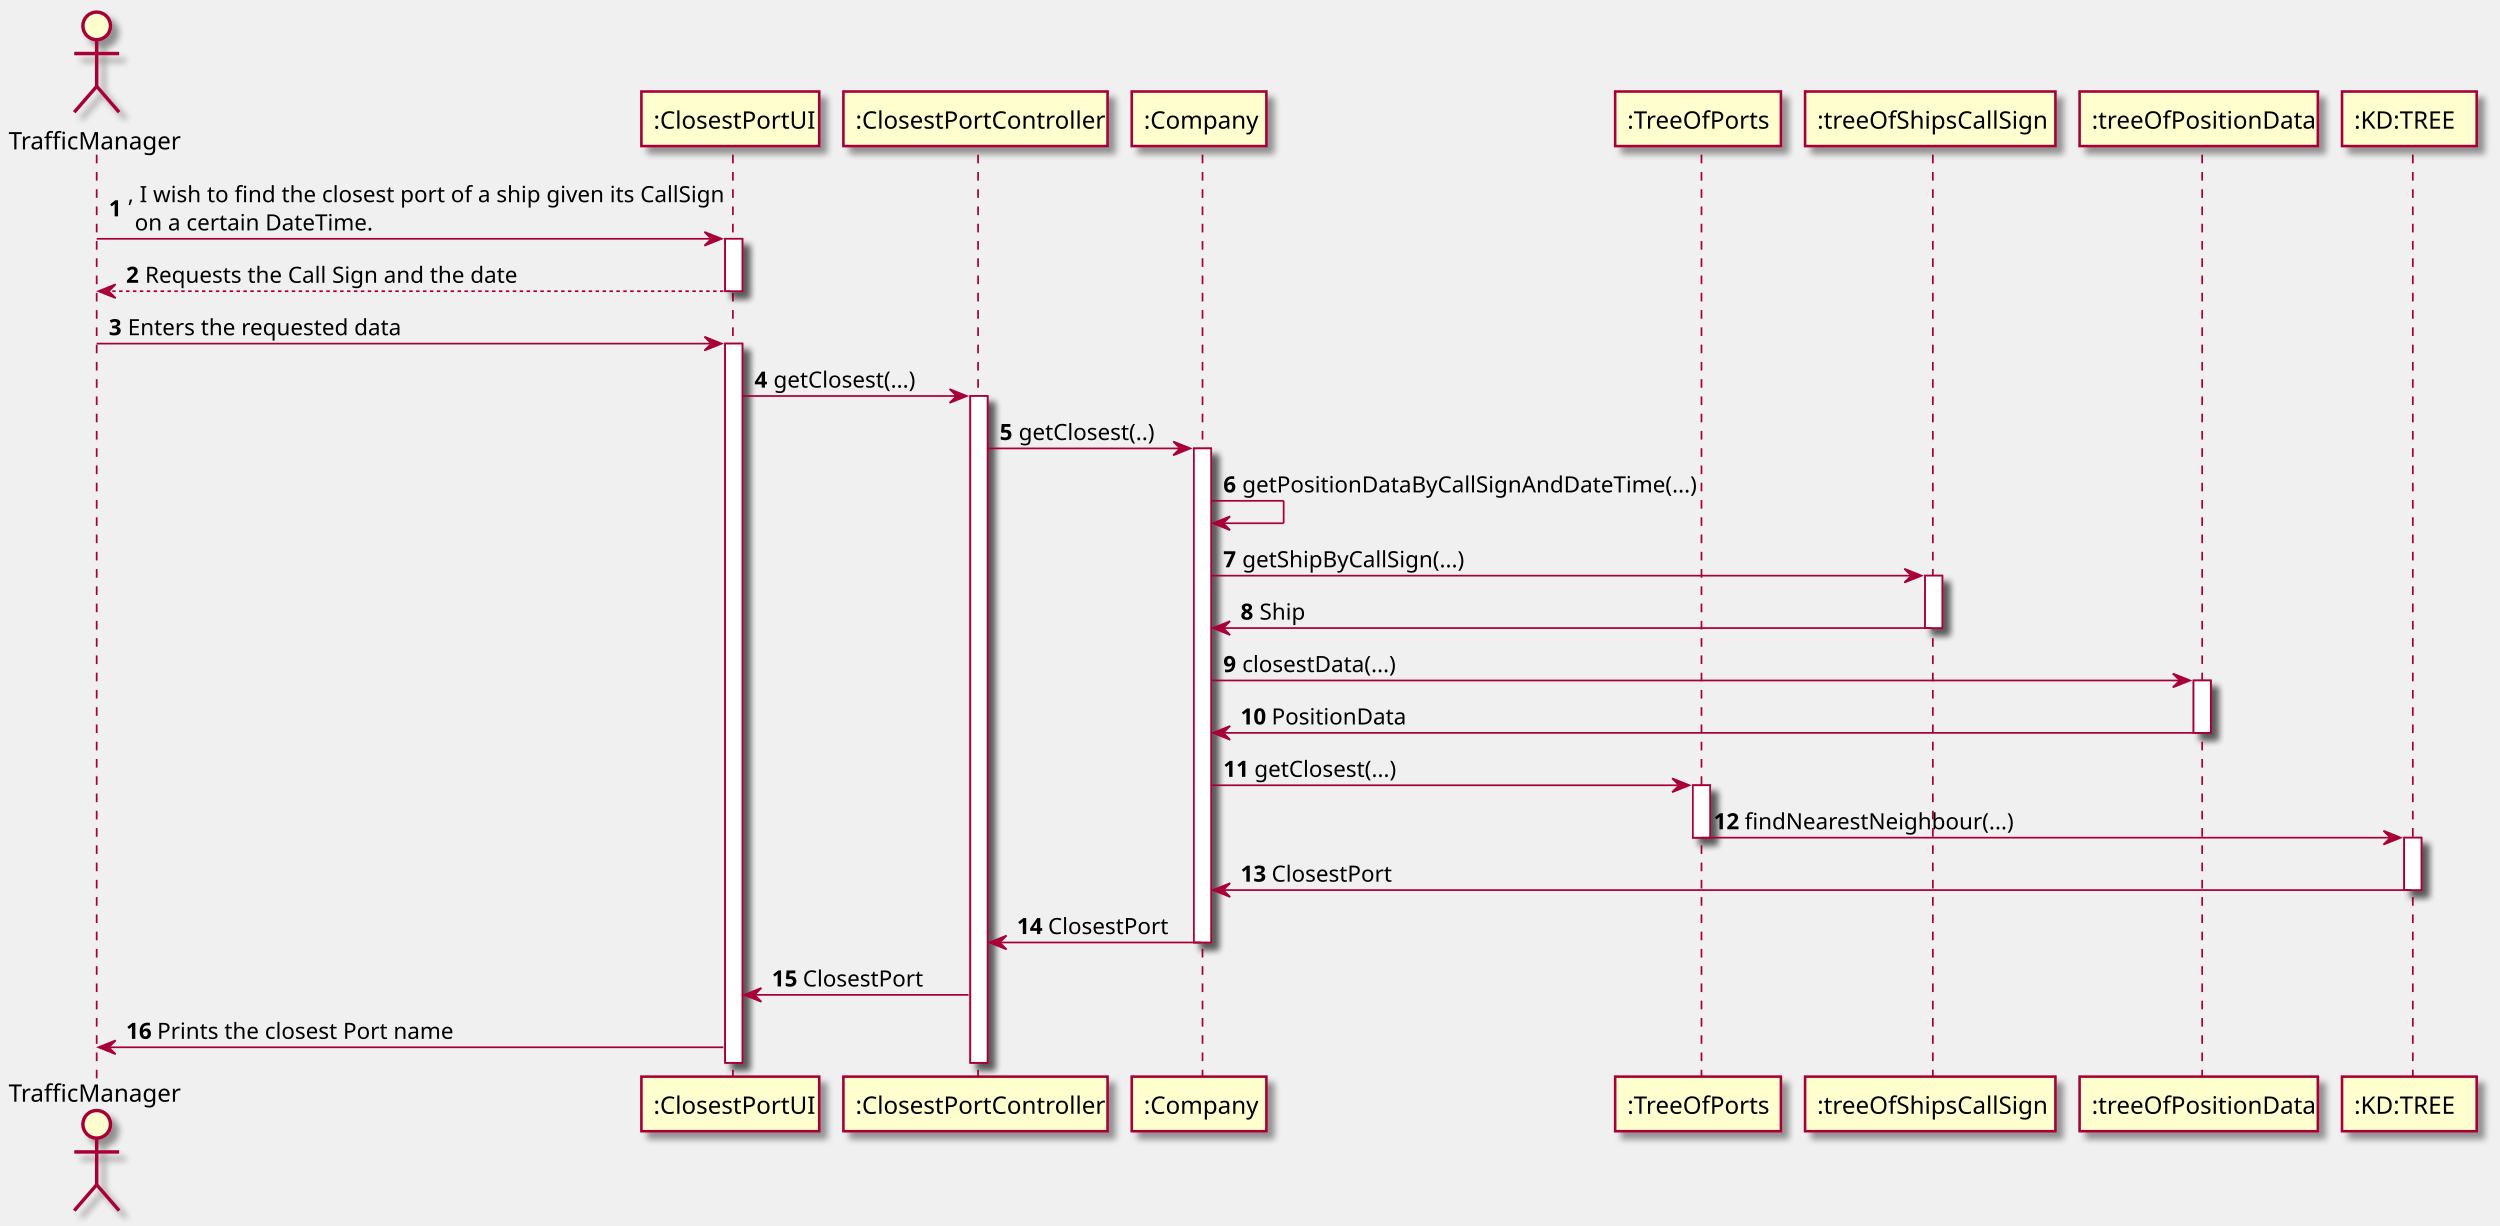
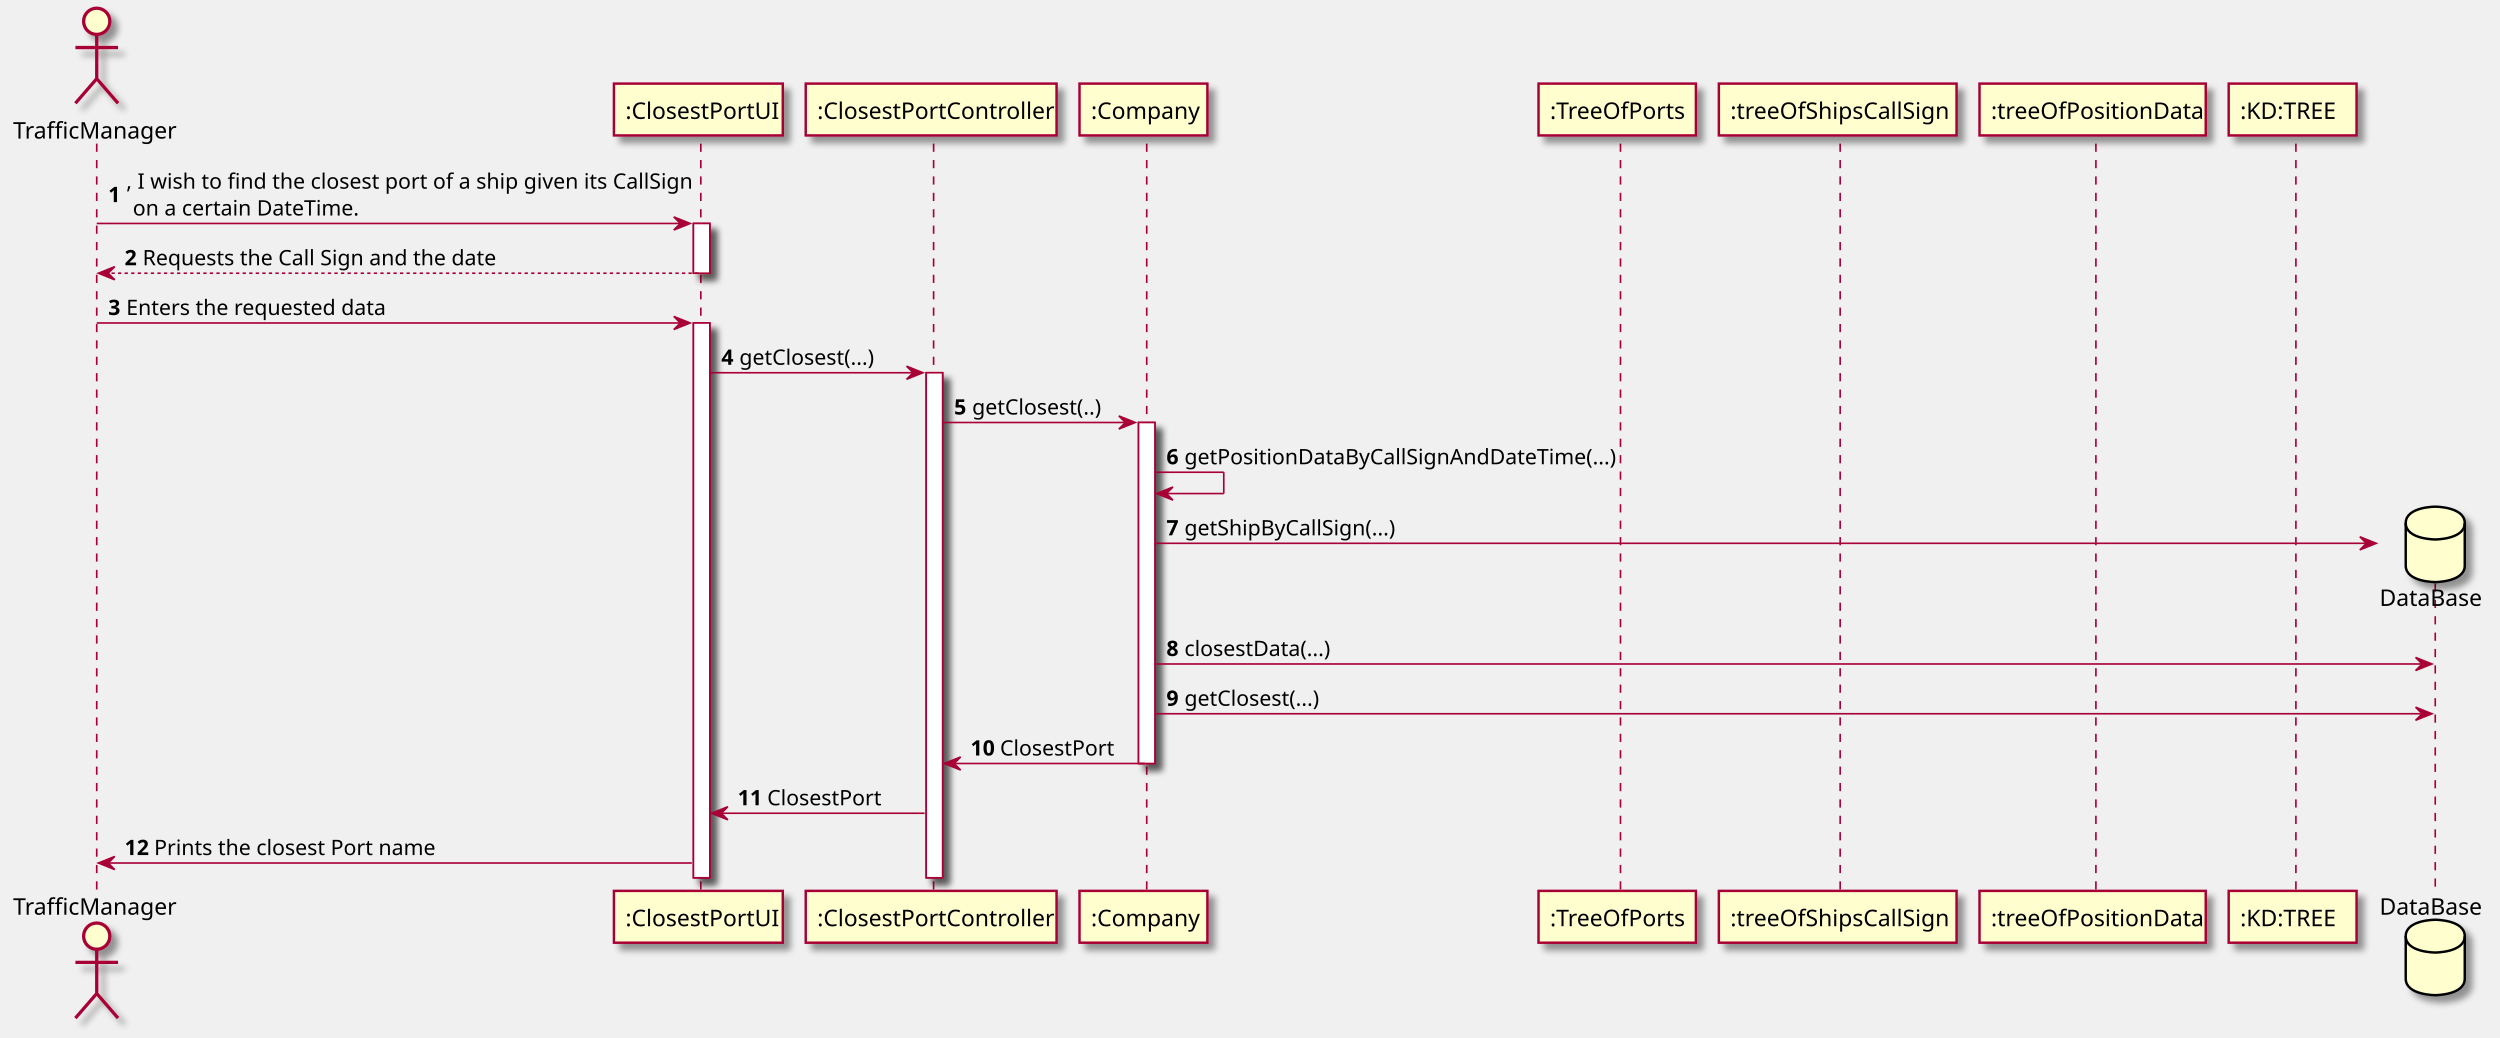
- <svg xmlns="http://www.w3.org/2000/svg" contentScriptType="application/ecmascript" contentStyleType="text/css" height="710px" preserveAspectRatio="none" style="width:1448px;height:710px;background:#FFFFFF;" version="1.1" viewBox="0 0 1448 710" width="1448px" zoomAndPan="magnify">
+ <svg xmlns="http://www.w3.org/2000/svg" contentScriptType="application/ecmascript" contentStyleType="text/css" height="633px" preserveAspectRatio="none" style="width:1525px;height:633px;" version="1.1" viewBox="0 0 1525 633" width="1525px" zoomAndPan="magnify">
  <defs>
-     <filter height="300%" id="fvck3ieomd3om" width="300%" x="-1" y="-1">
+     <filter height="300%" id="fmfv7uazxk0ra" width="300%" x="-1" y="-1">
      <feGaussianBlur result="blurOut" stdDeviation="2.0" />
      <feColorMatrix in="blurOut" result="blurOut2" type="matrix" values="0 0 0 0 0 0 0 0 0 0 0 0 0 0 0 0 0 0 .4 0" />
      <feOffset dx="4.0" dy="4.0" in="blurOut2" result="blurOut3" />
      <feBlend in="SourceGraphic" in2="blurOut3" mode="normal" />
    </filter>
  </defs>
  <g>
-     <rect fill="#FFFFFF" filter="url(#fvck3ieomd3om)" height="30.352" style="stroke:#A80036;stroke-width:1.0;" width="10" x="420" y="138.312" />
-     <rect fill="#FFFFFF" filter="url(#fvck3ieomd3om)" height="416.57" style="stroke:#A80036;stroke-width:1.0;" width="10" x="420" y="199.016" />
-     <rect fill="#FFFFFF" filter="url(#fvck3ieomd3om)" height="386.219" style="stroke:#A80036;stroke-width:1.0;" width="10" x="562" y="229.367" />
-     <rect fill="#FFFFFF" filter="url(#fvck3ieomd3om)" height="286.164" style="stroke:#A80036;stroke-width:1.0;" width="10" x="691.5" y="259.719" />
-     <rect fill="#FFFFFF" filter="url(#fvck3ieomd3om)" height="30.352" style="stroke:#A80036;stroke-width:1.0;" width="10" x="980.5" y="454.828" />
-     <rect fill="#FFFFFF" filter="url(#fvck3ieomd3om)" height="30.352" style="stroke:#A80036;stroke-width:1.0;" width="10" x="1115" y="333.422" />
-     <rect fill="#FFFFFF" filter="url(#fvck3ieomd3om)" height="30.352" style="stroke:#A80036;stroke-width:1.0;" width="10" x="1270.5" y="394.125" />
-     <rect fill="#FFFFFF" filter="url(#fvck3ieomd3om)" height="30.352" style="stroke:#A80036;stroke-width:1.0;" width="10" x="1392.5" y="485.18" />
-     <line style="stroke:#A80036;stroke-width:1.0;stroke-dasharray:5.0,5.0;" x1="56" x2="56" y1="89.609" y2="624.586" />
-     <line style="stroke:#A80036;stroke-width:1.0;stroke-dasharray:5.0,5.0;" x1="424.5" x2="424.5" y1="89.609" y2="624.586" />
-     <line style="stroke:#A80036;stroke-width:1.0;stroke-dasharray:5.0,5.0;" x1="566.5" x2="566.5" y1="89.609" y2="624.586" />
-     <line style="stroke:#A80036;stroke-width:1.0;stroke-dasharray:5.0,5.0;" x1="696.5" x2="696.5" y1="89.609" y2="624.586" />
-     <line style="stroke:#A80036;stroke-width:1.0;stroke-dasharray:5.0,5.0;" x1="985.5" x2="985.5" y1="89.609" y2="624.586" />
-     <line style="stroke:#A80036;stroke-width:1.0;stroke-dasharray:5.0,5.0;" x1="1119.5" x2="1119.5" y1="89.609" y2="624.586" />
-     <line style="stroke:#A80036;stroke-width:1.0;stroke-dasharray:5.0,5.0;" x1="1275.5" x2="1275.5" y1="89.609" y2="624.586" />
-     <line style="stroke:#A80036;stroke-width:1.0;stroke-dasharray:5.0,5.0;" x1="1397.5" x2="1397.5" y1="89.609" y2="624.586" />
-     <text fill="#000000" font-family="sans-serif" font-size="14" lengthAdjust="spacing" textLength="96" x="5" y="86.533">TrafficManager</text>
-     <ellipse cx="56" cy="15" fill="#FEFECE" filter="url(#fvck3ieomd3om)" rx="8" ry="8" style="stroke:#A80036;stroke-width:2.0;" />
-     <path d="M56,23 L56,50 M43,31 L69,31 M56,50 L43,65 M56,50 L69,65 " fill="none" filter="url(#fvck3ieomd3om)" style="stroke:#A80036;stroke-width:2.0;" />
-     <text fill="#000000" font-family="sans-serif" font-size="14" lengthAdjust="spacing" textLength="96" x="5" y="638.119">TrafficManager</text>
-     <ellipse cx="56" cy="651.195" fill="#FEFECE" filter="url(#fvck3ieomd3om)" rx="8" ry="8" style="stroke:#A80036;stroke-width:2.0;" />
-     <path d="M56,659.195 L56,686.195 M43,667.195 L69,667.195 M56,686.195 L43,701.195 M56,686.195 L69,701.195 " fill="none" filter="url(#fvck3ieomd3om)" style="stroke:#A80036;stroke-width:2.0;" />
-     <rect fill="#FEFECE" filter="url(#fvck3ieomd3om)" height="31.609" style="stroke:#A80036;stroke-width:1.5;" width="103" x="371.5" y="53" />
-     <text fill="#000000" font-family="sans-serif" font-size="14" lengthAdjust="spacing" textLength="89" x="378.5" y="74.533">:ClosestPortUI</text>
-     <rect fill="#FEFECE" filter="url(#fvck3ieomd3om)" height="31.609" style="stroke:#A80036;stroke-width:1.5;" width="103" x="371.5" y="623.586" />
-     <text fill="#000000" font-family="sans-serif" font-size="14" lengthAdjust="spacing" textLength="89" x="378.5" y="645.119">:ClosestPortUI</text>
-     <rect fill="#FEFECE" filter="url(#fvck3ieomd3om)" height="31.609" style="stroke:#A80036;stroke-width:1.5;" width="153" x="488.5" y="53" />
-     <text fill="#000000" font-family="sans-serif" font-size="14" lengthAdjust="spacing" textLength="139" x="495.5" y="74.533">:ClosestPortController</text>
-     <rect fill="#FEFECE" filter="url(#fvck3ieomd3om)" height="31.609" style="stroke:#A80036;stroke-width:1.5;" width="153" x="488.5" y="623.586" />
-     <text fill="#000000" font-family="sans-serif" font-size="14" lengthAdjust="spacing" textLength="139" x="495.5" y="645.119">:ClosestPortController</text>
-     <rect fill="#FEFECE" filter="url(#fvck3ieomd3om)" height="31.609" style="stroke:#A80036;stroke-width:1.5;" width="78" x="655.5" y="53" />
-     <text fill="#000000" font-family="sans-serif" font-size="14" lengthAdjust="spacing" textLength="64" x="662.5" y="74.533">:Company</text>
-     <rect fill="#FEFECE" filter="url(#fvck3ieomd3om)" height="31.609" style="stroke:#A80036;stroke-width:1.5;" width="78" x="655.5" y="623.586" />
-     <text fill="#000000" font-family="sans-serif" font-size="14" lengthAdjust="spacing" textLength="64" x="662.5" y="645.119">:Company</text>
-     <rect fill="#FEFECE" filter="url(#fvck3ieomd3om)" height="31.609" style="stroke:#A80036;stroke-width:1.5;" width="96" x="935.5" y="53" />
-     <text fill="#000000" font-family="sans-serif" font-size="14" lengthAdjust="spacing" textLength="82" x="942.5" y="74.533">:TreeOfPorts</text>
-     <rect fill="#FEFECE" filter="url(#fvck3ieomd3om)" height="31.609" style="stroke:#A80036;stroke-width:1.5;" width="96" x="935.5" y="623.586" />
-     <text fill="#000000" font-family="sans-serif" font-size="14" lengthAdjust="spacing" textLength="82" x="942.5" y="645.119">:TreeOfPorts</text>
-     <rect fill="#FEFECE" filter="url(#fvck3ieomd3om)" height="31.609" style="stroke:#A80036;stroke-width:1.5;" width="145" x="1045.5" y="53" />
-     <text fill="#000000" font-family="sans-serif" font-size="14" lengthAdjust="spacing" textLength="131" x="1052.5" y="74.533">:treeOfShipsCallSign</text>
-     <rect fill="#FEFECE" filter="url(#fvck3ieomd3om)" height="31.609" style="stroke:#A80036;stroke-width:1.5;" width="145" x="1045.5" y="623.586" />
-     <text fill="#000000" font-family="sans-serif" font-size="14" lengthAdjust="spacing" textLength="131" x="1052.5" y="645.119">:treeOfShipsCallSign</text>
-     <rect fill="#FEFECE" filter="url(#fvck3ieomd3om)" height="31.609" style="stroke:#A80036;stroke-width:1.5;" width="138" x="1204.5" y="53" />
-     <text fill="#000000" font-family="sans-serif" font-size="14" lengthAdjust="spacing" textLength="124" x="1211.5" y="74.533">:treeOfPositionData</text>
-     <rect fill="#FEFECE" filter="url(#fvck3ieomd3om)" height="31.609" style="stroke:#A80036;stroke-width:1.5;" width="138" x="1204.5" y="623.586" />
-     <text fill="#000000" font-family="sans-serif" font-size="14" lengthAdjust="spacing" textLength="124" x="1211.5" y="645.119">:treeOfPositionData</text>
-     <rect fill="#FEFECE" filter="url(#fvck3ieomd3om)" height="31.609" style="stroke:#A80036;stroke-width:1.5;" width="78" x="1356.5" y="53" />
-     <text fill="#000000" font-family="sans-serif" font-size="14" lengthAdjust="spacing" textLength="64" x="1363.5" y="74.533">:KD:TREE</text>
-     <rect fill="#FEFECE" filter="url(#fvck3ieomd3om)" height="31.609" style="stroke:#A80036;stroke-width:1.5;" width="78" x="1356.5" y="623.586" />
-     <text fill="#000000" font-family="sans-serif" font-size="14" lengthAdjust="spacing" textLength="64" x="1363.5" y="645.119">:KD:TREE</text>
-     <rect fill="#FFFFFF" filter="url(#fvck3ieomd3om)" height="30.352" style="stroke:#A80036;stroke-width:1.0;" width="10" x="420" y="138.312" />
-     <rect fill="#FFFFFF" filter="url(#fvck3ieomd3om)" height="416.57" style="stroke:#A80036;stroke-width:1.0;" width="10" x="420" y="199.016" />
-     <rect fill="#FFFFFF" filter="url(#fvck3ieomd3om)" height="386.219" style="stroke:#A80036;stroke-width:1.0;" width="10" x="562" y="229.367" />
-     <rect fill="#FFFFFF" filter="url(#fvck3ieomd3om)" height="286.164" style="stroke:#A80036;stroke-width:1.0;" width="10" x="691.5" y="259.719" />
-     <rect fill="#FFFFFF" filter="url(#fvck3ieomd3om)" height="30.352" style="stroke:#A80036;stroke-width:1.0;" width="10" x="980.5" y="454.828" />
-     <rect fill="#FFFFFF" filter="url(#fvck3ieomd3om)" height="30.352" style="stroke:#A80036;stroke-width:1.0;" width="10" x="1115" y="333.422" />
-     <rect fill="#FFFFFF" filter="url(#fvck3ieomd3om)" height="30.352" style="stroke:#A80036;stroke-width:1.0;" width="10" x="1270.5" y="394.125" />
-     <rect fill="#FFFFFF" filter="url(#fvck3ieomd3om)" height="30.352" style="stroke:#A80036;stroke-width:1.0;" width="10" x="1392.5" y="485.18" />
-     <polygon fill="#A80036" points="408,134.312,418,138.312,408,142.312,412,138.312" style="stroke:#A80036;stroke-width:1.0;" />
-     <line style="stroke:#A80036;stroke-width:1.0;" x1="56" x2="414" y1="138.312" y2="138.312" />
-     <text fill="#000000" font-family="sans-serif" font-size="13" font-weight="bold" lengthAdjust="spacing" textLength="7" x="63" y="125.28">1</text>
-     <text fill="#000000" font-family="sans-serif" font-size="13" lengthAdjust="spacing" textLength="330" x="74" y="117.105">, I wish to find the closest port of a ship given its CallSign</text>
-     <text fill="#000000" font-family="sans-serif" font-size="13" lengthAdjust="spacing" textLength="131" x="78" y="133.456">on a certain DateTime.</text>
-     <polygon fill="#A80036" points="67,164.664,57,168.664,67,172.664,63,168.664" style="stroke:#A80036;stroke-width:1.0;" />
-     <line style="stroke:#A80036;stroke-width:1.0;stroke-dasharray:2.0,2.0;" x1="61" x2="424" y1="168.664" y2="168.664" />
-     <text fill="#000000" font-family="sans-serif" font-size="13" font-weight="bold" lengthAdjust="spacing" textLength="7" x="73" y="163.808">2</text>
-     <text fill="#000000" font-family="sans-serif" font-size="13" lengthAdjust="spacing" textLength="209" x="84" y="163.808">Requests the Call Sign and the date</text>
-     <polygon fill="#A80036" points="408,195.016,418,199.016,408,203.016,412,199.016" style="stroke:#A80036;stroke-width:1.0;" />
-     <line style="stroke:#A80036;stroke-width:1.0;" x1="56" x2="414" y1="199.016" y2="199.016" />
-     <text fill="#000000" font-family="sans-serif" font-size="13" font-weight="bold" lengthAdjust="spacing" textLength="7" x="63" y="194.159">3</text>
-     <text fill="#000000" font-family="sans-serif" font-size="13" lengthAdjust="spacing" textLength="150" x="74" y="194.159">Enters the requested data</text>
-     <polygon fill="#A80036" points="550,225.367,560,229.367,550,233.367,554,229.367" style="stroke:#A80036;stroke-width:1.0;" />
-     <line style="stroke:#A80036;stroke-width:1.0;" x1="430" x2="556" y1="229.367" y2="229.367" />
-     <text fill="#000000" font-family="sans-serif" font-size="13" font-weight="bold" lengthAdjust="spacing" textLength="7" x="437" y="224.511">4</text>
-     <text fill="#000000" font-family="sans-serif" font-size="13" lengthAdjust="spacing" textLength="82" x="448" y="224.511">getClosest(...)</text>
-     <polygon fill="#A80036" points="679.5,255.719,689.5,259.719,679.5,263.719,683.5,259.719" style="stroke:#A80036;stroke-width:1.0;" />
-     <line style="stroke:#A80036;stroke-width:1.0;" x1="572" x2="685.5" y1="259.719" y2="259.719" />
-     <text fill="#000000" font-family="sans-serif" font-size="13" font-weight="bold" lengthAdjust="spacing" textLength="7" x="579" y="254.862">5</text>
-     <text fill="#000000" font-family="sans-serif" font-size="13" lengthAdjust="spacing" textLength="78" x="590" y="254.862">getClosest(..)</text>
-     <line style="stroke:#A80036;stroke-width:1.0;" x1="701.5" x2="743.5" y1="290.07" y2="290.07" />
-     <line style="stroke:#A80036;stroke-width:1.0;" x1="743.5" x2="743.5" y1="290.07" y2="303.07" />
-     <line style="stroke:#A80036;stroke-width:1.0;" x1="702.5" x2="743.5" y1="303.07" y2="303.07" />
-     <polygon fill="#A80036" points="712.5,299.07,702.5,303.07,712.5,307.07,708.5,303.07" style="stroke:#A80036;stroke-width:1.0;" />
-     <text fill="#000000" font-family="sans-serif" font-size="13" font-weight="bold" lengthAdjust="spacing" textLength="7" x="708.5" y="285.214">6</text>
-     <text fill="#000000" font-family="sans-serif" font-size="13" lengthAdjust="spacing" textLength="254" x="719.5" y="285.214">getPositionDataByCallSignAndDateTime(...)</text>
-     <polygon fill="#A80036" points="1103,329.422,1113,333.422,1103,337.422,1107,333.422" style="stroke:#A80036;stroke-width:1.0;" />
-     <line style="stroke:#A80036;stroke-width:1.0;" x1="701.5" x2="1109" y1="333.422" y2="333.422" />
-     <text fill="#000000" font-family="sans-serif" font-size="13" font-weight="bold" lengthAdjust="spacing" textLength="7" x="708.5" y="328.565">7</text>
-     <text fill="#000000" font-family="sans-serif" font-size="13" lengthAdjust="spacing" textLength="128" x="719.5" y="328.565">getShipByCallSign(...)</text>
-     <polygon fill="#A80036" points="712.5,359.773,702.5,363.773,712.5,367.773,708.5,363.773" style="stroke:#A80036;stroke-width:1.0;" />
-     <line style="stroke:#A80036;stroke-width:1.0;" x1="706.5" x2="1119" y1="363.773" y2="363.773" />
-     <text fill="#000000" font-family="sans-serif" font-size="13" font-weight="bold" lengthAdjust="spacing" textLength="7" x="718.5" y="358.917">8</text>
-     <text fill="#000000" font-family="sans-serif" font-size="13" lengthAdjust="spacing" textLength="26" x="729.5" y="358.917">Ship</text>
-     <polygon fill="#A80036" points="1258.5,390.125,1268.5,394.125,1258.5,398.125,1262.5,394.125" style="stroke:#A80036;stroke-width:1.0;" />
-     <line style="stroke:#A80036;stroke-width:1.0;" x1="701.5" x2="1264.5" y1="394.125" y2="394.125" />
-     <text fill="#000000" font-family="sans-serif" font-size="13" font-weight="bold" lengthAdjust="spacing" textLength="7" x="708.5" y="389.269">9</text>
-     <text fill="#000000" font-family="sans-serif" font-size="13" lengthAdjust="spacing" textLength="89" x="719.5" y="389.269">closestData(...)</text>
-     <polygon fill="#A80036" points="712.5,420.477,702.5,424.477,712.5,428.477,708.5,424.477" style="stroke:#A80036;stroke-width:1.0;" />
-     <line style="stroke:#A80036;stroke-width:1.0;" x1="706.5" x2="1274.5" y1="424.477" y2="424.477" />
-     <text fill="#000000" font-family="sans-serif" font-size="13" font-weight="bold" lengthAdjust="spacing" textLength="14" x="718.5" y="419.62">10</text>
-     <text fill="#000000" font-family="sans-serif" font-size="13" lengthAdjust="spacing" textLength="74" x="736.5" y="419.62">PositionData</text>
-     <polygon fill="#A80036" points="968.5,450.828,978.5,454.828,968.5,458.828,972.5,454.828" style="stroke:#A80036;stroke-width:1.0;" />
-     <line style="stroke:#A80036;stroke-width:1.0;" x1="701.5" x2="974.5" y1="454.828" y2="454.828" />
-     <text fill="#000000" font-family="sans-serif" font-size="13" font-weight="bold" lengthAdjust="spacing" textLength="14" x="708.5" y="449.972">11</text>
-     <text fill="#000000" font-family="sans-serif" font-size="13" lengthAdjust="spacing" textLength="82" x="726.5" y="449.972">getClosest(...)</text>
-     <polygon fill="#A80036" points="1380.5,481.18,1390.5,485.18,1380.5,489.18,1384.5,485.18" style="stroke:#A80036;stroke-width:1.0;" />
-     <line style="stroke:#A80036;stroke-width:1.0;" x1="985.5" x2="1386.5" y1="485.18" y2="485.18" />
-     <text fill="#000000" font-family="sans-serif" font-size="13" font-weight="bold" lengthAdjust="spacing" textLength="14" x="992.5" y="480.323">12</text>
-     <text fill="#000000" font-family="sans-serif" font-size="13" lengthAdjust="spacing" textLength="143" x="1010.5" y="480.323">findNearestNeighbour(...)</text>
-     <polygon fill="#A80036" points="712.5,511.531,702.5,515.531,712.5,519.531,708.5,515.531" style="stroke:#A80036;stroke-width:1.0;" />
-     <line style="stroke:#A80036;stroke-width:1.0;" x1="706.5" x2="1396.5" y1="515.531" y2="515.531" />
-     <text fill="#000000" font-family="sans-serif" font-size="13" font-weight="bold" lengthAdjust="spacing" textLength="14" x="718.5" y="510.675">13</text>
-     <text fill="#000000" font-family="sans-serif" font-size="13" lengthAdjust="spacing" textLength="68" x="736.5" y="510.675">ClosestPort</text>
-     <polygon fill="#A80036" points="583,541.883,573,545.883,583,549.883,579,545.883" style="stroke:#A80036;stroke-width:1.0;" />
-     <line style="stroke:#A80036;stroke-width:1.0;" x1="577" x2="695.5" y1="545.883" y2="545.883" />
-     <text fill="#000000" font-family="sans-serif" font-size="13" font-weight="bold" lengthAdjust="spacing" textLength="14" x="589" y="541.026">14</text>
-     <text fill="#000000" font-family="sans-serif" font-size="13" lengthAdjust="spacing" textLength="68" x="607" y="541.026">ClosestPort</text>
-     <polygon fill="#A80036" points="441,572.234,431,576.234,441,580.234,437,576.234" style="stroke:#A80036;stroke-width:1.0;" />
-     <line style="stroke:#A80036;stroke-width:1.0;" x1="435" x2="561" y1="576.234" y2="576.234" />
-     <text fill="#000000" font-family="sans-serif" font-size="13" font-weight="bold" lengthAdjust="spacing" textLength="14" x="447" y="571.378">15</text>
-     <text fill="#000000" font-family="sans-serif" font-size="13" lengthAdjust="spacing" textLength="68" x="465" y="571.378">ClosestPort</text>
-     <polygon fill="#A80036" points="67,602.586,57,606.586,67,610.586,63,606.586" style="stroke:#A80036;stroke-width:1.0;" />
-     <line style="stroke:#A80036;stroke-width:1.0;" x1="61" x2="419" y1="606.586" y2="606.586" />
-     <text fill="#000000" font-family="sans-serif" font-size="13" font-weight="bold" lengthAdjust="spacing" textLength="14" x="73" y="601.73">16</text>
-     <text fill="#000000" font-family="sans-serif" font-size="13" lengthAdjust="spacing" textLength="166" x="91" y="601.73">Prints the closest Port name</text>
+     <rect fill="#FFFFFF" filter="url(#fmfv7uazxk0ra)" height="30.352" style="stroke: #A80036; stroke-width: 1.0;" width="10" x="423" y="136.312" />
+     <rect fill="#FFFFFF" filter="url(#fmfv7uazxk0ra)" height="338.422" style="stroke: #A80036; stroke-width: 1.0;" width="10" x="423" y="197.016" />
+     <rect fill="#FFFFFF" filter="url(#fmfv7uazxk0ra)" height="308.07" style="stroke: #A80036; stroke-width: 1.0;" width="10" x="565" y="227.367" />
+     <rect fill="#FFFFFF" filter="url(#fmfv7uazxk0ra)" height="208.016" style="stroke: #A80036; stroke-width: 1.0;" width="10" x="694.5" y="257.719" />
+     <line style="stroke: #A80036; stroke-width: 1.0; stroke-dasharray: 5.0,5.0;" x1="59" x2="59" y1="87.609" y2="544.438" />
+     <line style="stroke: #A80036; stroke-width: 1.0; stroke-dasharray: 5.0,5.0;" x1="427.5" x2="427.5" y1="87.609" y2="544.438" />
+     <line style="stroke: #A80036; stroke-width: 1.0; stroke-dasharray: 5.0,5.0;" x1="569.5" x2="569.5" y1="87.609" y2="544.438" />
+     <line style="stroke: #A80036; stroke-width: 1.0; stroke-dasharray: 5.0,5.0;" x1="699.5" x2="699.5" y1="87.609" y2="544.438" />
+     <line style="stroke: #A80036; stroke-width: 1.0; stroke-dasharray: 5.0,5.0;" x1="988.5" x2="988.5" y1="87.609" y2="544.438" />
+     <line style="stroke: #A80036; stroke-width: 1.0; stroke-dasharray: 5.0,5.0;" x1="1122.5" x2="1122.5" y1="87.609" y2="544.438" />
+     <line style="stroke: #A80036; stroke-width: 1.0; stroke-dasharray: 5.0,5.0;" x1="1278.5" x2="1278.5" y1="87.609" y2="544.438" />
+     <line style="stroke: #A80036; stroke-width: 1.0; stroke-dasharray: 5.0,5.0;" x1="1400.5" x2="1400.5" y1="87.609" y2="544.438" />
+     <line style="stroke: #A80036; stroke-width: 1.0; stroke-dasharray: 5.0,5.0;" x1="1485.5" x2="1485.5" y1="355.875" y2="544.438" />
+     <text fill="#000000" font-family="sans-serif" font-size="14" lengthAdjust="spacingAndGlyphs" textLength="96" x="8" y="84.533">TrafficManager</text>
+     <ellipse cx="59" cy="13" fill="#FEFECE" filter="url(#fmfv7uazxk0ra)" rx="8" ry="8" style="stroke: #A80036; stroke-width: 2.0;" />
+     <path d="M59,21 L59,48 M46,29 L72,29 M59,48 L46,63 M59,48 L72,63 " fill="none" filter="url(#fmfv7uazxk0ra)" style="stroke: #A80036; stroke-width: 2.0;" />
+     <text fill="#000000" font-family="sans-serif" font-size="14" lengthAdjust="spacingAndGlyphs" textLength="96" x="8" y="557.971">TrafficManager</text>
+     <ellipse cx="59" cy="571.047" fill="#FEFECE" filter="url(#fmfv7uazxk0ra)" rx="8" ry="8" style="stroke: #A80036; stroke-width: 2.0;" />
+     <path d="M59,579.047 L59,606.047 M46,587.047 L72,587.047 M59,606.047 L46,621.047 M59,606.047 L72,621.047 " fill="none" filter="url(#fmfv7uazxk0ra)" style="stroke: #A80036; stroke-width: 2.0;" />
+     <rect fill="#FEFECE" filter="url(#fmfv7uazxk0ra)" height="31.609" style="stroke: #A80036; stroke-width: 1.5;" width="103" x="374.5" y="51" />
+     <text fill="#000000" font-family="sans-serif" font-size="14" lengthAdjust="spacingAndGlyphs" textLength="89" x="381.5" y="72.533">:ClosestPortUI</text>
+     <rect fill="#FEFECE" filter="url(#fmfv7uazxk0ra)" height="31.609" style="stroke: #A80036; stroke-width: 1.5;" width="103" x="374.5" y="543.438" />
+     <text fill="#000000" font-family="sans-serif" font-size="14" lengthAdjust="spacingAndGlyphs" textLength="89" x="381.5" y="564.971">:ClosestPortUI</text>
+     <rect fill="#FEFECE" filter="url(#fmfv7uazxk0ra)" height="31.609" style="stroke: #A80036; stroke-width: 1.5;" width="153" x="491.5" y="51" />
+     <text fill="#000000" font-family="sans-serif" font-size="14" lengthAdjust="spacingAndGlyphs" textLength="139" x="498.5" y="72.533">:ClosestPortController</text>
+     <rect fill="#FEFECE" filter="url(#fmfv7uazxk0ra)" height="31.609" style="stroke: #A80036; stroke-width: 1.5;" width="153" x="491.5" y="543.438" />
+     <text fill="#000000" font-family="sans-serif" font-size="14" lengthAdjust="spacingAndGlyphs" textLength="139" x="498.5" y="564.971">:ClosestPortController</text>
+     <rect fill="#FEFECE" filter="url(#fmfv7uazxk0ra)" height="31.609" style="stroke: #A80036; stroke-width: 1.5;" width="78" x="658.5" y="51" />
+     <text fill="#000000" font-family="sans-serif" font-size="14" lengthAdjust="spacingAndGlyphs" textLength="64" x="665.5" y="72.533">:Company</text>
+     <rect fill="#FEFECE" filter="url(#fmfv7uazxk0ra)" height="31.609" style="stroke: #A80036; stroke-width: 1.5;" width="78" x="658.5" y="543.438" />
+     <text fill="#000000" font-family="sans-serif" font-size="14" lengthAdjust="spacingAndGlyphs" textLength="64" x="665.5" y="564.971">:Company</text>
+     <rect fill="#FEFECE" filter="url(#fmfv7uazxk0ra)" height="31.609" style="stroke: #A80036; stroke-width: 1.5;" width="96" x="938.5" y="51" />
+     <text fill="#000000" font-family="sans-serif" font-size="14" lengthAdjust="spacingAndGlyphs" textLength="82" x="945.5" y="72.533">:TreeOfPorts</text>
+     <rect fill="#FEFECE" filter="url(#fmfv7uazxk0ra)" height="31.609" style="stroke: #A80036; stroke-width: 1.5;" width="96" x="938.5" y="543.438" />
+     <text fill="#000000" font-family="sans-serif" font-size="14" lengthAdjust="spacingAndGlyphs" textLength="82" x="945.5" y="564.971">:TreeOfPorts</text>
+     <rect fill="#FEFECE" filter="url(#fmfv7uazxk0ra)" height="31.609" style="stroke: #A80036; stroke-width: 1.5;" width="145" x="1048.5" y="51" />
+     <text fill="#000000" font-family="sans-serif" font-size="14" lengthAdjust="spacingAndGlyphs" textLength="131" x="1055.5" y="72.533">:treeOfShipsCallSign</text>
+     <rect fill="#FEFECE" filter="url(#fmfv7uazxk0ra)" height="31.609" style="stroke: #A80036; stroke-width: 1.5;" width="145" x="1048.5" y="543.438" />
+     <text fill="#000000" font-family="sans-serif" font-size="14" lengthAdjust="spacingAndGlyphs" textLength="131" x="1055.5" y="564.971">:treeOfShipsCallSign</text>
+     <rect fill="#FEFECE" filter="url(#fmfv7uazxk0ra)" height="31.609" style="stroke: #A80036; stroke-width: 1.5;" width="138" x="1207.5" y="51" />
+     <text fill="#000000" font-family="sans-serif" font-size="14" lengthAdjust="spacingAndGlyphs" textLength="124" x="1214.5" y="72.533">:treeOfPositionData</text>
+     <rect fill="#FEFECE" filter="url(#fmfv7uazxk0ra)" height="31.609" style="stroke: #A80036; stroke-width: 1.5;" width="138" x="1207.5" y="543.438" />
+     <text fill="#000000" font-family="sans-serif" font-size="14" lengthAdjust="spacingAndGlyphs" textLength="124" x="1214.5" y="564.971">:treeOfPositionData</text>
+     <rect fill="#FEFECE" filter="url(#fmfv7uazxk0ra)" height="31.609" style="stroke: #A80036; stroke-width: 1.5;" width="78" x="1359.5" y="51" />
+     <text fill="#000000" font-family="sans-serif" font-size="14" lengthAdjust="spacingAndGlyphs" textLength="64" x="1366.5" y="72.533">:KD:TREE</text>
+     <rect fill="#FEFECE" filter="url(#fmfv7uazxk0ra)" height="31.609" style="stroke: #A80036; stroke-width: 1.5;" width="78" x="1359.5" y="543.438" />
+     <text fill="#000000" font-family="sans-serif" font-size="14" lengthAdjust="spacingAndGlyphs" textLength="64" x="1366.5" y="564.971">:KD:TREE</text>
+     <text fill="#000000" font-family="sans-serif" font-size="14" lengthAdjust="spacingAndGlyphs" textLength="62" x="1451.5" y="557.971">DataBase</text>
+     <path d="M1467.5,571.047 C1467.5,561.047 1485.5,561.047 1485.5,561.047 C1485.5,561.047 1503.5,561.047 1503.5,571.047 L1503.5,597.047 C1503.5,607.047 1485.5,607.047 1485.5,607.047 C1485.5,607.047 1467.5,607.047 1467.5,597.047 L1467.5,571.047 " fill="#FEFECE" filter="url(#fmfv7uazxk0ra)" style="stroke: #000000; stroke-width: 1.5;" />
+     <path d="M1467.5,571.047 C1467.5,581.047 1485.5,581.047 1485.5,581.047 C1485.5,581.047 1503.5,581.047 1503.5,571.047 " fill="none" style="stroke: #000000; stroke-width: 1.5;" />
+     <rect fill="#FFFFFF" filter="url(#fmfv7uazxk0ra)" height="30.352" style="stroke: #A80036; stroke-width: 1.0;" width="10" x="423" y="136.312" />
+     <rect fill="#FFFFFF" filter="url(#fmfv7uazxk0ra)" height="338.422" style="stroke: #A80036; stroke-width: 1.0;" width="10" x="423" y="197.016" />
+     <rect fill="#FFFFFF" filter="url(#fmfv7uazxk0ra)" height="308.07" style="stroke: #A80036; stroke-width: 1.0;" width="10" x="565" y="227.367" />
+     <rect fill="#FFFFFF" filter="url(#fmfv7uazxk0ra)" height="208.016" style="stroke: #A80036; stroke-width: 1.0;" width="10" x="694.5" y="257.719" />
+     <polygon fill="#A80036" points="411,132.312,421,136.312,411,140.312,415,136.312" style="stroke: #A80036; stroke-width: 1.0;" />
+     <line style="stroke: #A80036; stroke-width: 1.0;" x1="59" x2="417" y1="136.312" y2="136.312" />
+     <text fill="#000000" font-family="sans-serif" font-size="13" font-weight="bold" lengthAdjust="spacingAndGlyphs" textLength="7" x="66" y="123.28">1</text>
+     <text fill="#000000" font-family="sans-serif" font-size="13" lengthAdjust="spacingAndGlyphs" textLength="330" x="77" y="115.105">, I wish to find the closest port of a ship given its CallSign</text>
+     <text fill="#000000" font-family="sans-serif" font-size="13" lengthAdjust="spacingAndGlyphs" textLength="131" x="81" y="131.456">on a certain DateTime.</text>
+     <polygon fill="#A80036" points="70,162.664,60,166.664,70,170.664,66,166.664" style="stroke: #A80036; stroke-width: 1.0;" />
+     <line style="stroke: #A80036; stroke-width: 1.0; stroke-dasharray: 2.0,2.0;" x1="64" x2="427" y1="166.664" y2="166.664" />
+     <text fill="#000000" font-family="sans-serif" font-size="13" font-weight="bold" lengthAdjust="spacingAndGlyphs" textLength="7" x="76" y="161.808">2</text>
+     <text fill="#000000" font-family="sans-serif" font-size="13" lengthAdjust="spacingAndGlyphs" textLength="209" x="87" y="161.808">Requests the Call Sign and the date</text>
+     <polygon fill="#A80036" points="411,193.016,421,197.016,411,201.016,415,197.016" style="stroke: #A80036; stroke-width: 1.0;" />
+     <line style="stroke: #A80036; stroke-width: 1.0;" x1="59" x2="417" y1="197.016" y2="197.016" />
+     <text fill="#000000" font-family="sans-serif" font-size="13" font-weight="bold" lengthAdjust="spacingAndGlyphs" textLength="7" x="66" y="192.159">3</text>
+     <text fill="#000000" font-family="sans-serif" font-size="13" lengthAdjust="spacingAndGlyphs" textLength="150" x="77" y="192.159">Enters the requested data</text>
+     <polygon fill="#A80036" points="553,223.367,563,227.367,553,231.367,557,227.367" style="stroke: #A80036; stroke-width: 1.0;" />
+     <line style="stroke: #A80036; stroke-width: 1.0;" x1="433" x2="559" y1="227.367" y2="227.367" />
+     <text fill="#000000" font-family="sans-serif" font-size="13" font-weight="bold" lengthAdjust="spacingAndGlyphs" textLength="7" x="440" y="222.511">4</text>
+     <text fill="#000000" font-family="sans-serif" font-size="13" lengthAdjust="spacingAndGlyphs" textLength="82" x="451" y="222.511">getClosest(...)</text>
+     <polygon fill="#A80036" points="682.5,253.719,692.5,257.719,682.5,261.719,686.5,257.719" style="stroke: #A80036; stroke-width: 1.0;" />
+     <line style="stroke: #A80036; stroke-width: 1.0;" x1="575" x2="688.5" y1="257.719" y2="257.719" />
+     <text fill="#000000" font-family="sans-serif" font-size="13" font-weight="bold" lengthAdjust="spacingAndGlyphs" textLength="7" x="582" y="252.862">5</text>
+     <text fill="#000000" font-family="sans-serif" font-size="13" lengthAdjust="spacingAndGlyphs" textLength="78" x="593" y="252.862">getClosest(..)</text>
+     <line style="stroke: #A80036; stroke-width: 1.0;" x1="704.5" x2="746.5" y1="288.07" y2="288.07" />
+     <line style="stroke: #A80036; stroke-width: 1.0;" x1="746.5" x2="746.5" y1="288.07" y2="301.07" />
+     <line style="stroke: #A80036; stroke-width: 1.0;" x1="705.5" x2="746.5" y1="301.07" y2="301.07" />
+     <polygon fill="#A80036" points="715.5,297.07,705.5,301.07,715.5,305.07,711.5,301.07" style="stroke: #A80036; stroke-width: 1.0;" />
+     <text fill="#000000" font-family="sans-serif" font-size="13" font-weight="bold" lengthAdjust="spacingAndGlyphs" textLength="7" x="711.5" y="283.214">6</text>
+     <text fill="#000000" font-family="sans-serif" font-size="13" lengthAdjust="spacingAndGlyphs" textLength="254" x="722.5" y="283.214">getPositionDataByCallSignAndDateTime(...)</text>
+     <polygon fill="#A80036" points="1439.5,327.422,1449.5,331.422,1439.5,335.422,1443.5,331.422" style="stroke: #A80036; stroke-width: 1.0;" />
+     <line style="stroke: #A80036; stroke-width: 1.0;" x1="704.5" x2="1445.5" y1="331.422" y2="331.422" />
+     <text fill="#000000" font-family="sans-serif" font-size="13" font-weight="bold" lengthAdjust="spacingAndGlyphs" textLength="7" x="711.5" y="326.565">7</text>
+     <text fill="#000000" font-family="sans-serif" font-size="13" lengthAdjust="spacingAndGlyphs" textLength="128" x="722.5" y="326.565">getShipByCallSign(...)</text>
+     <text fill="#000000" font-family="sans-serif" font-size="14" lengthAdjust="spacingAndGlyphs" textLength="62" x="1451.5" y="369.603">DataBase</text>
+     <path d="M1467.5,319.07 C1467.5,309.07 1485.5,309.07 1485.5,309.07 C1485.5,309.07 1503.5,309.07 1503.5,319.07 L1503.5,345.07 C1503.5,355.07 1485.5,355.07 1485.5,355.07 C1485.5,355.07 1467.5,355.07 1467.5,345.07 L1467.5,319.07 " fill="#FEFECE" filter="url(#fmfv7uazxk0ra)" style="stroke: #000000; stroke-width: 1.5;" />
+     <path d="M1467.5,319.07 C1467.5,329.07 1485.5,329.07 1485.5,329.07 C1485.5,329.07 1503.5,329.07 1503.5,319.07 " fill="none" style="stroke: #000000; stroke-width: 1.5;" />
+     <polygon fill="#A80036" points="1473.5,401.031,1483.5,405.031,1473.5,409.031,1477.5,405.031" style="stroke: #A80036; stroke-width: 1.0;" />
+     <line style="stroke: #A80036; stroke-width: 1.0;" x1="704.5" x2="1479.5" y1="405.031" y2="405.031" />
+     <text fill="#000000" font-family="sans-serif" font-size="13" font-weight="bold" lengthAdjust="spacingAndGlyphs" textLength="7" x="711.5" y="400.175">8</text>
+     <text fill="#000000" font-family="sans-serif" font-size="13" lengthAdjust="spacingAndGlyphs" textLength="89" x="722.5" y="400.175">closestData(...)</text>
+     <polygon fill="#A80036" points="1473.5,431.383,1483.5,435.383,1473.5,439.383,1477.5,435.383" style="stroke: #A80036; stroke-width: 1.0;" />
+     <line style="stroke: #A80036; stroke-width: 1.0;" x1="704.5" x2="1479.5" y1="435.383" y2="435.383" />
+     <text fill="#000000" font-family="sans-serif" font-size="13" font-weight="bold" lengthAdjust="spacingAndGlyphs" textLength="7" x="711.5" y="430.526">9</text>
+     <text fill="#000000" font-family="sans-serif" font-size="13" lengthAdjust="spacingAndGlyphs" textLength="82" x="722.5" y="430.526">getClosest(...)</text>
+     <polygon fill="#A80036" points="586,461.734,576,465.734,586,469.734,582,465.734" style="stroke: #A80036; stroke-width: 1.0;" />
+     <line style="stroke: #A80036; stroke-width: 1.0;" x1="580" x2="698.5" y1="465.734" y2="465.734" />
+     <text fill="#000000" font-family="sans-serif" font-size="13" font-weight="bold" lengthAdjust="spacingAndGlyphs" textLength="14" x="592" y="460.878">10</text>
+     <text fill="#000000" font-family="sans-serif" font-size="13" lengthAdjust="spacingAndGlyphs" textLength="68" x="610" y="460.878">ClosestPort</text>
+     <polygon fill="#A80036" points="444,492.086,434,496.086,444,500.086,440,496.086" style="stroke: #A80036; stroke-width: 1.0;" />
+     <line style="stroke: #A80036; stroke-width: 1.0;" x1="438" x2="564" y1="496.086" y2="496.086" />
+     <text fill="#000000" font-family="sans-serif" font-size="13" font-weight="bold" lengthAdjust="spacingAndGlyphs" textLength="14" x="450" y="491.229">11</text>
+     <text fill="#000000" font-family="sans-serif" font-size="13" lengthAdjust="spacingAndGlyphs" textLength="68" x="468" y="491.229">ClosestPort</text>
+     <polygon fill="#A80036" points="70,522.438,60,526.438,70,530.438,66,526.438" style="stroke: #A80036; stroke-width: 1.0;" />
+     <line style="stroke: #A80036; stroke-width: 1.0;" x1="64" x2="422" y1="526.438" y2="526.438" />
+     <text fill="#000000" font-family="sans-serif" font-size="13" font-weight="bold" lengthAdjust="spacingAndGlyphs" textLength="14" x="76" y="521.581">12</text>
+     <text fill="#000000" font-family="sans-serif" font-size="13" lengthAdjust="spacingAndGlyphs" textLength="166" x="94" y="521.581">Prints the closest Port name</text>
  </g>
</svg>
